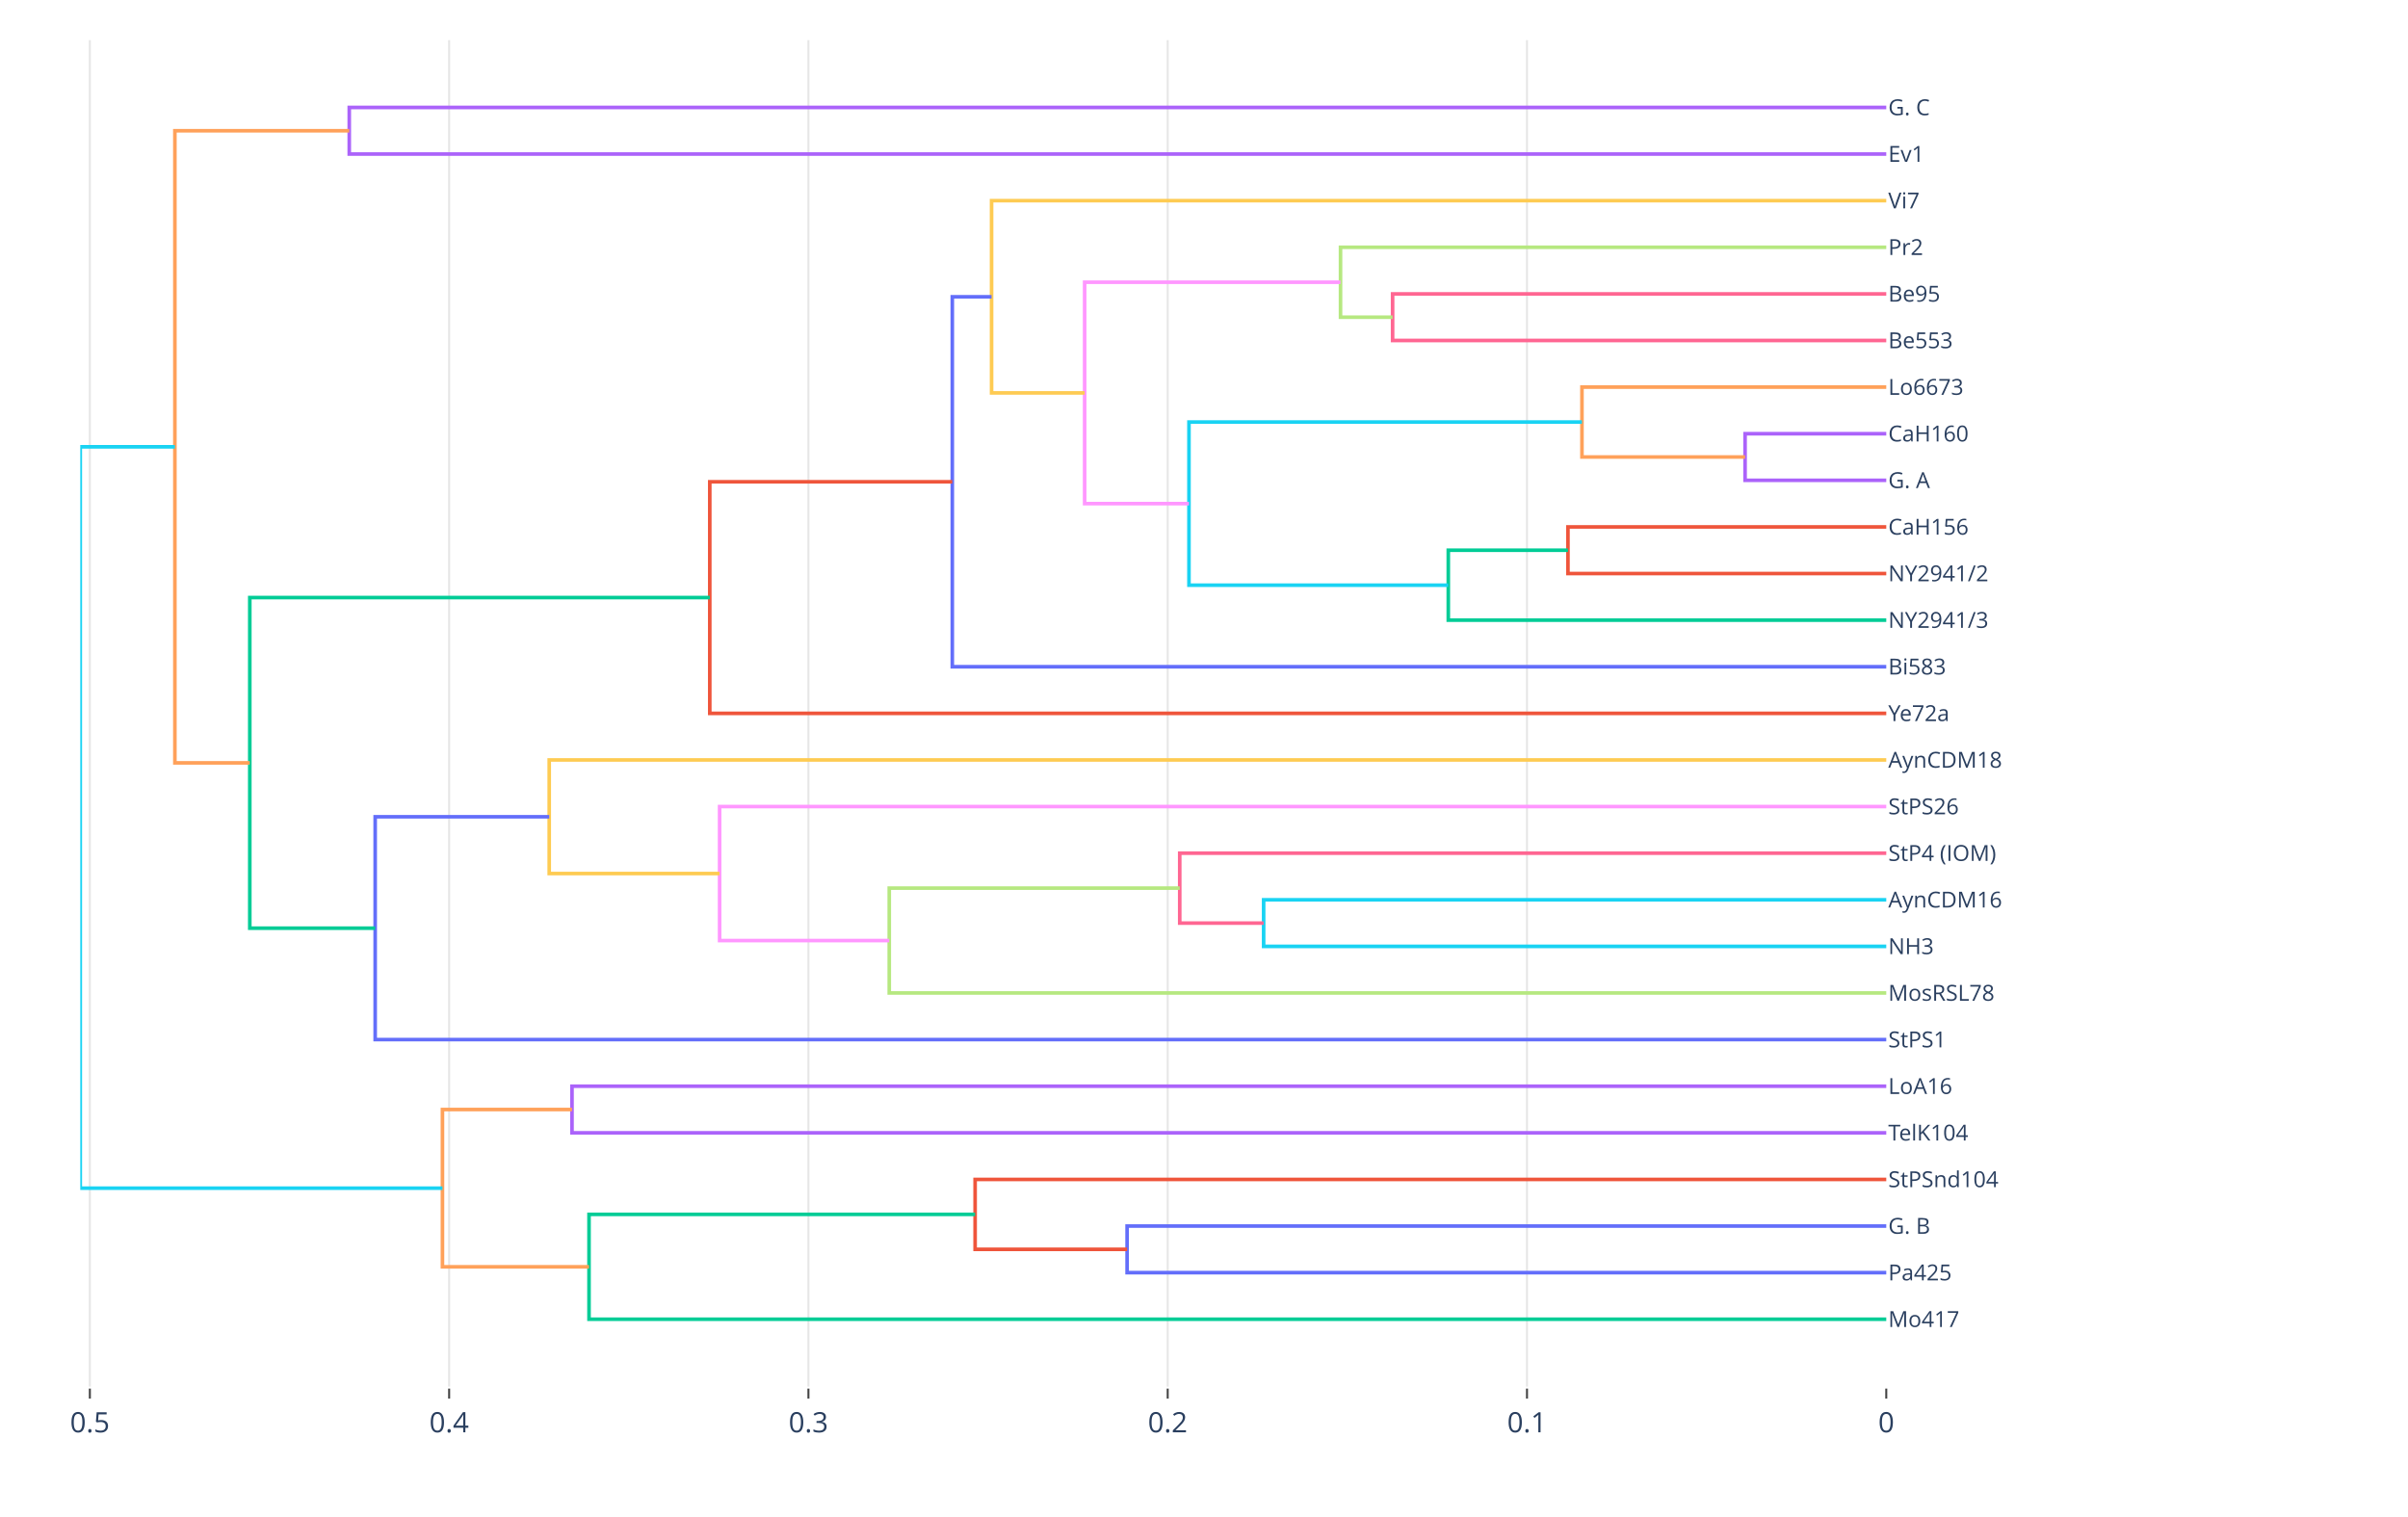
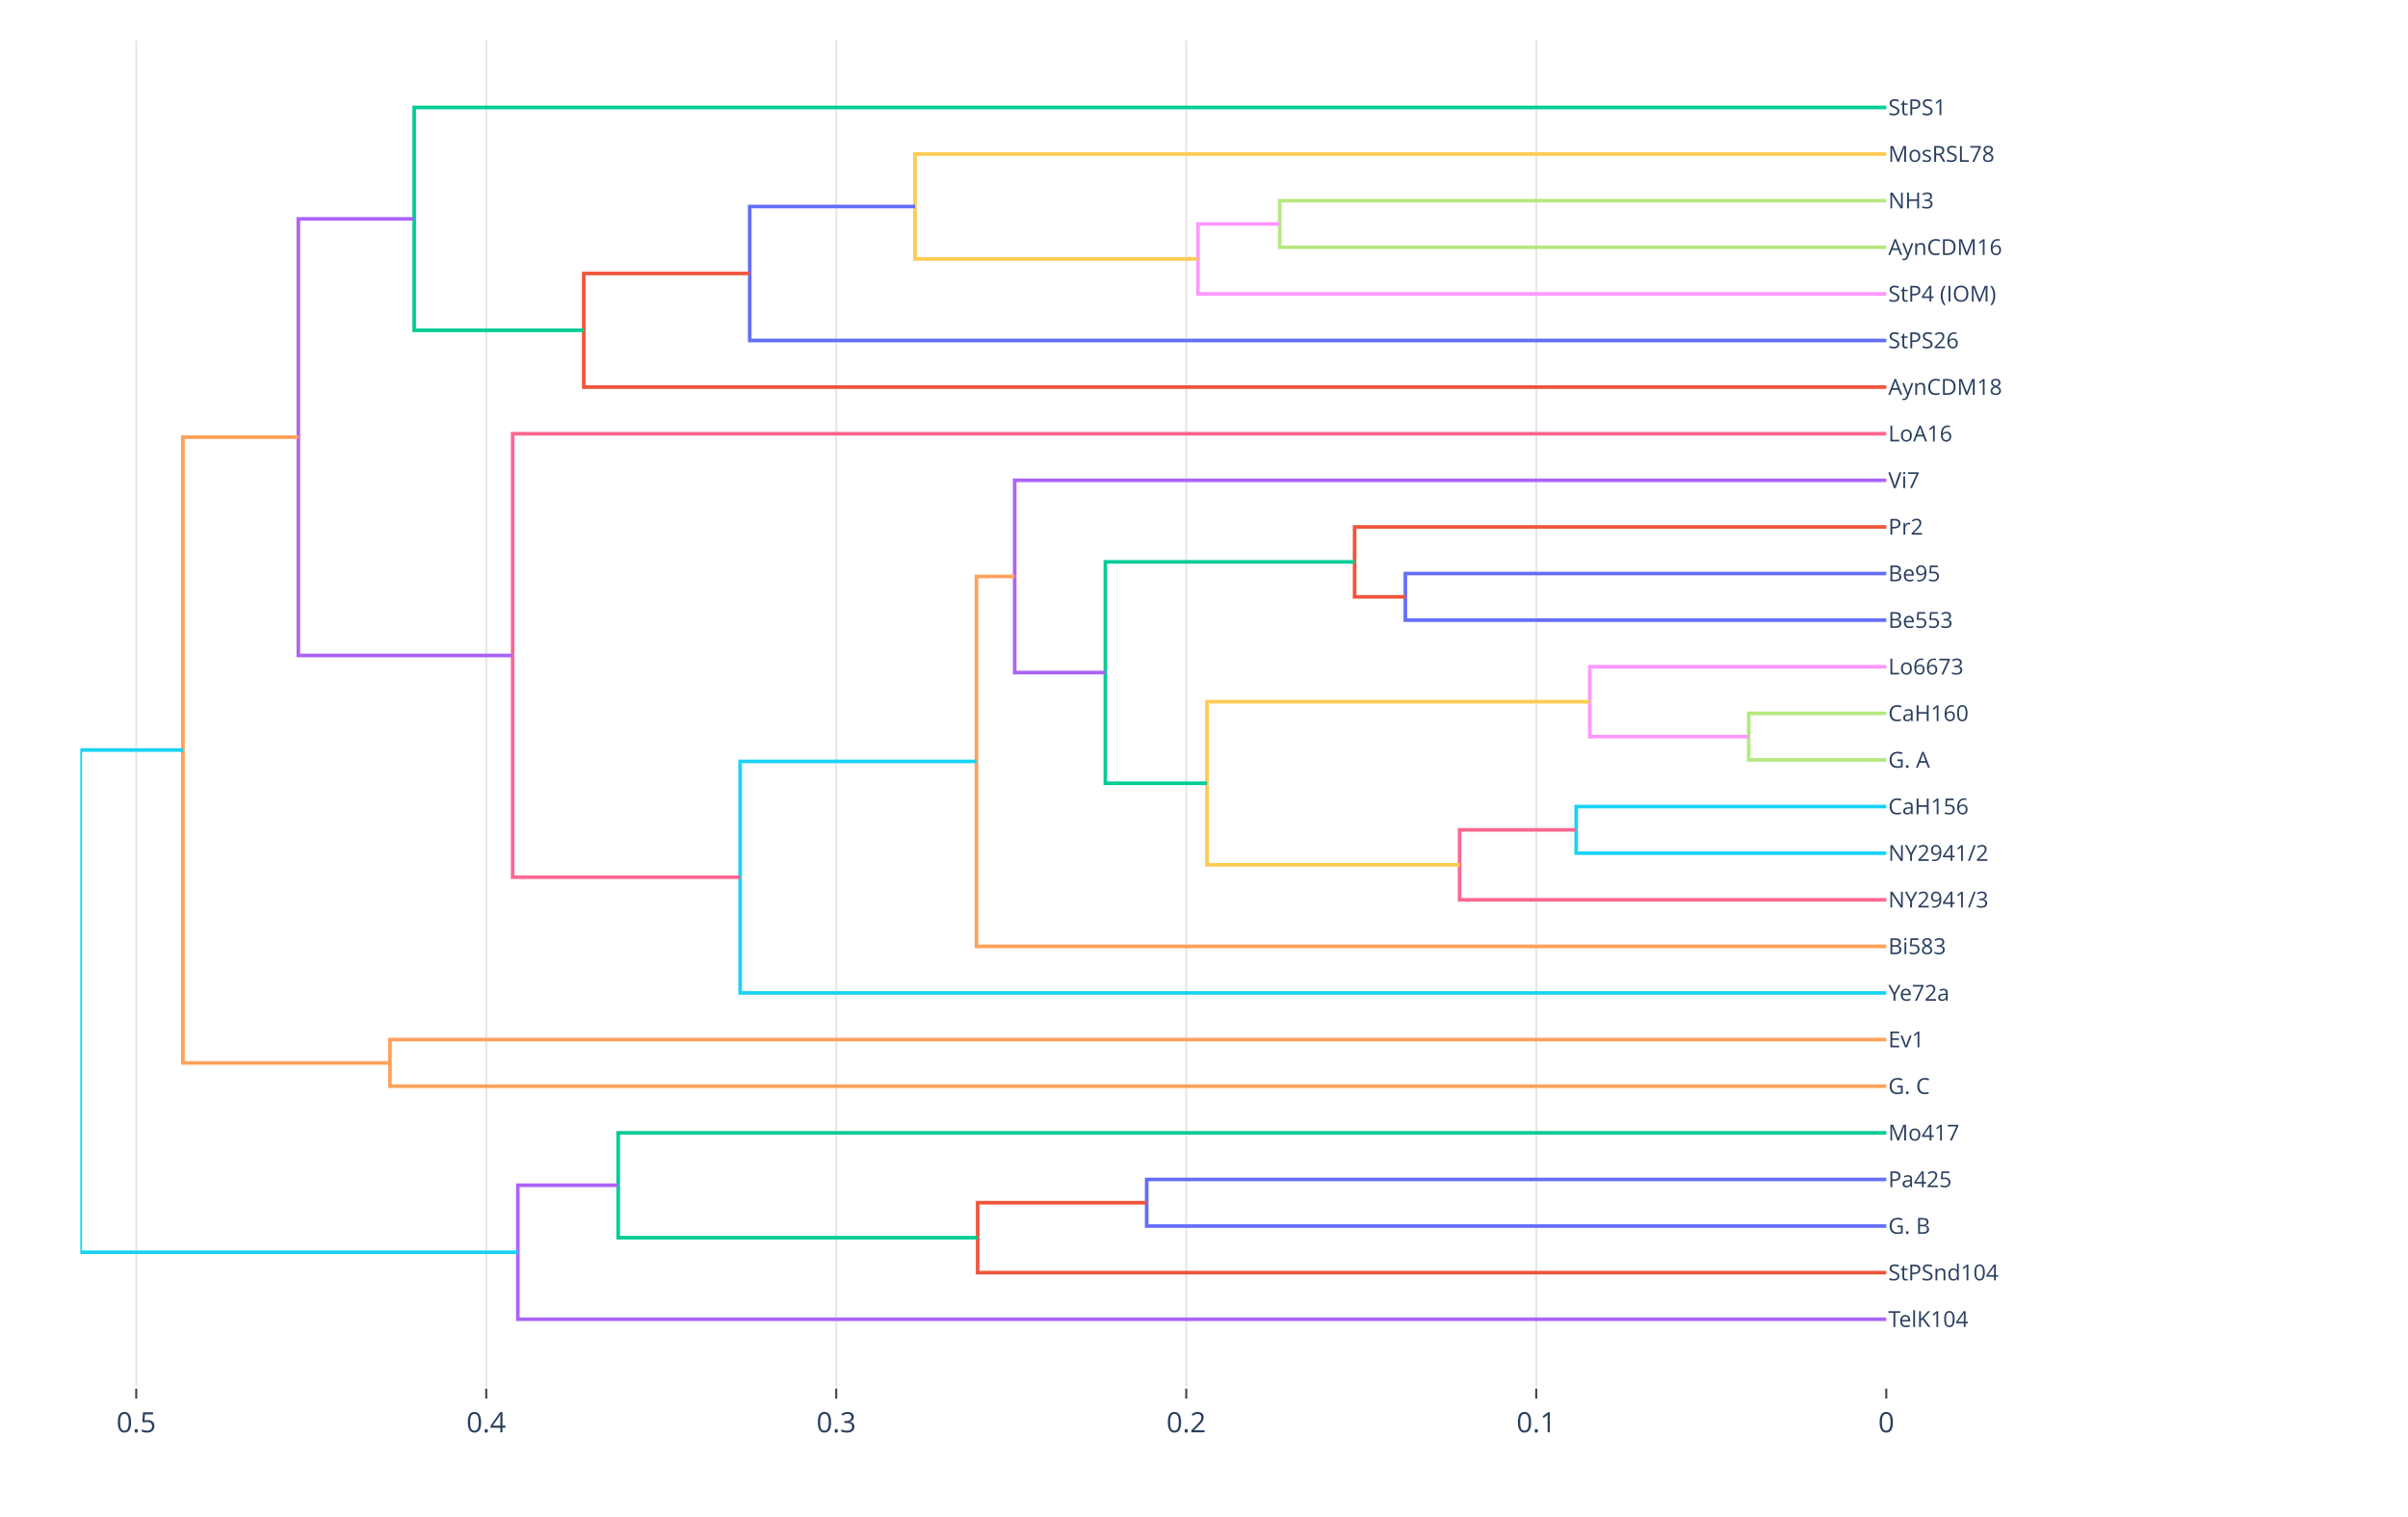
<svg xmlns="http://www.w3.org/2000/svg" class="main-svg" width="1200" height="756" style="" viewBox="0 0 1200 756">
  <rect x="0" y="0" width="1200" height="756" style="fill: rgb(255, 255, 255); fill-opacity: 1;" />
-   <defs id="defs-a1fac8">
+   <defs id="defs-e9e975">
    <g class="clips">
-       <clipPath id="clipa1fac8xyplot" class="plotclip">
+       <clipPath id="clipe9e975xyplot" class="plotclip">
        <rect width="900" height="671" />
      </clipPath>
-       <clipPath class="axesclip" id="clipa1fac8x">
+       <clipPath class="axesclip" id="clipe9e975x">
        <rect x="40" y="0" width="900" height="756" />
      </clipPath>
-       <clipPath class="axesclip" id="clipa1fac8y">
+       <clipPath class="axesclip" id="clipe9e975y">
        <rect x="0" y="20" width="1200" height="671" />
      </clipPath>
-       <clipPath class="axesclip" id="clipa1fac8xy">
+       <clipPath class="axesclip" id="clipe9e975xy">
        <rect x="40" y="20" width="900" height="671" />
      </clipPath>
    </g>
    <g class="gradients" />
    <g class="patterns" />
  </defs>
  <g class="bglayer" />
  <g class="layer-below">
    <g class="imagelayer" />
    <g class="shapelayer" />
  </g>
  <g class="cartesianlayer">
    <g class="subplot xy">
      <g class="layer-subplot">
        <g class="shapelayer" />
        <g class="imagelayer" />
      </g>
      <g class="minor-gridlayer">
        <g class="x" />
        <g class="y" />
      </g>
      <g class="gridlayer">
        <g class="x">
-           <path class="xgrid crisp" transform="translate(44.78,0)" d="M0,20v671" style="stroke: rgb(0, 0, 0); stroke-opacity: 0.1; stroke-width: 1px;" />
-           <path class="xgrid crisp" transform="translate(223.82,0)" d="M0,20v671" style="stroke: rgb(0, 0, 0); stroke-opacity: 0.1; stroke-width: 1px;" />
-           <path class="xgrid crisp" transform="translate(402.87,0)" d="M0,20v671" style="stroke: rgb(0, 0, 0); stroke-opacity: 0.1; stroke-width: 1px;" />
-           <path class="xgrid crisp" transform="translate(581.91,0)" d="M0,20v671" style="stroke: rgb(0, 0, 0); stroke-opacity: 0.1; stroke-width: 1px;" />
-           <path class="xgrid crisp" transform="translate(760.96,0)" d="M0,20v671" style="stroke: rgb(0, 0, 0); stroke-opacity: 0.1; stroke-width: 1px;" />
+           <path class="xgrid crisp" transform="translate(67.89,0)" d="M0,20v671" style="stroke: rgb(0, 0, 0); stroke-opacity: 0.1; stroke-width: 1px;" />
+           <path class="xgrid crisp" transform="translate(242.31,0)" d="M0,20v671" style="stroke: rgb(0, 0, 0); stroke-opacity: 0.1; stroke-width: 1px;" />
+           <path class="xgrid crisp" transform="translate(416.73,0)" d="M0,20v671" style="stroke: rgb(0, 0, 0); stroke-opacity: 0.1; stroke-width: 1px;" />
+           <path class="xgrid crisp" transform="translate(591.15,0)" d="M0,20v671" style="stroke: rgb(0, 0, 0); stroke-opacity: 0.1; stroke-width: 1px;" />
+           <path class="xgrid crisp" transform="translate(765.58,0)" d="M0,20v671" style="stroke: rgb(0, 0, 0); stroke-opacity: 0.1; stroke-width: 1px;" />
        </g>
        <g class="y" />
      </g>
      <g class="zerolinelayer" />
      <path class="xlines-below" />
      <path class="ylines-below" />
      <g class="overlines-below" />
      <g class="xaxislayer-below" />
      <g class="yaxislayer-below" />
      <g class="overaxes-below" />
-       <g class="plot" transform="translate(40,20)" clip-path="url(#clipa1fac8xyplot)">
+       <g class="plot" transform="translate(40,20)" clip-path="url(#clipe9e975xyplot)">
        <g class="scatterlayer mlayer">
-           <g class="trace scatter tracee94943" style="stroke-miterlimit: 2; opacity: 1;">
-             <g class="fills" />
-             <g class="errorbars" />
-             <g class="lines">
-               <path class="js-line" d="M900,614.22L521.68,614.22L521.68,591L900,591" style="vector-effect: non-scaling-stroke; fill: none; stroke: rgb(99, 110, 250); stroke-opacity: 1; stroke-width: 1.8px; opacity: 1;" />
-             </g>
-             <g class="points" />
-             <g class="text" />
-           </g>
-           <g class="trace scatter tracec33417" style="stroke-miterlimit: 2; opacity: 1;">
-             <g class="fills" />
-             <g class="errorbars" />
-             <g class="lines">
-               <path class="js-line" d="M521.68,602.61L445.94,602.61L445.94,567.77L900,567.77" style="vector-effect: non-scaling-stroke; fill: none; stroke: rgb(239, 85, 59); stroke-opacity: 1; stroke-width: 1.8px; opacity: 1;" />
-             </g>
-             <g class="points" />
-             <g class="text" />
-           </g>
-           <g class="trace scatter traced16266" style="stroke-miterlimit: 2; opacity: 1;">
-             <g class="fills" />
-             <g class="errorbars" />
-             <g class="lines">
-               <path class="js-line" d="M900,637.45L253.53,637.45L253.53,585.19L445.94,585.19" style="vector-effect: non-scaling-stroke; fill: none; stroke: rgb(0, 204, 150); stroke-opacity: 1; stroke-width: 1.8px; opacity: 1;" />
-             </g>
-             <g class="points" />
-             <g class="text" />
-           </g>
-           <g class="trace scatter trace9cf7b4" style="stroke-miterlimit: 2; opacity: 1;">
-             <g class="fills" />
-             <g class="errorbars" />
-             <g class="lines">
-               <path class="js-line" d="M900,544.54L245.05,544.54L245.05,521.32L900,521.32" style="vector-effect: non-scaling-stroke; fill: none; stroke: rgb(171, 99, 250); stroke-opacity: 1; stroke-width: 1.8px; opacity: 1;" />
-             </g>
-             <g class="points" />
-             <g class="text" />
-           </g>
-           <g class="trace scatter trace8d8a3d" style="stroke-miterlimit: 2; opacity: 1;">
-             <g class="fills" />
-             <g class="errorbars" />
-             <g class="lines">
-               <path class="js-line" d="M253.53,611.32L180.49,611.32L180.49,532.93L245.05,532.93" style="vector-effect: non-scaling-stroke; fill: none; stroke: rgb(255, 161, 90); stroke-opacity: 1; stroke-width: 1.8px; opacity: 1;" />
-             </g>
-             <g class="points" />
-             <g class="text" />
-           </g>
-           <g class="trace scatter trace1314c2" style="stroke-miterlimit: 2; opacity: 1;">
-             <g class="fills" />
-             <g class="errorbars" />
-             <g class="lines">
-               <path class="js-line" d="M900,451.63L589.72,451.63L589.72,428.41L900,428.41" style="vector-effect: non-scaling-stroke; fill: none; stroke: rgb(25, 211, 243); stroke-opacity: 1; stroke-width: 1.8px; opacity: 1;" />
-             </g>
-             <g class="points" />
-             <g class="text" />
-           </g>
-           <g class="trace scatter tracecdd305" style="stroke-miterlimit: 2; opacity: 1;">
-             <g class="fills" />
-             <g class="errorbars" />
-             <g class="lines">
-               <path class="js-line" d="M589.72,440.02L547.91,440.02L547.91,405.18L900,405.18" style="vector-effect: non-scaling-stroke; fill: none; stroke: rgb(255, 102, 146); stroke-opacity: 1; stroke-width: 1.8px; opacity: 1;" />
-             </g>
-             <g class="points" />
-             <g class="text" />
-           </g>
-           <g class="trace scatter trace97001c" style="stroke-miterlimit: 2; opacity: 1;">
-             <g class="fills" />
-             <g class="errorbars" />
-             <g class="lines">
-               <path class="js-line" d="M900,474.86L403.15,474.86L403.15,422.6L547.91,422.6" style="vector-effect: non-scaling-stroke; fill: none; stroke: rgb(182, 232, 128); stroke-opacity: 1; stroke-width: 1.8px; opacity: 1;" />
-             </g>
-             <g class="points" />
-             <g class="text" />
-           </g>
-           <g class="trace scatter trace568975" style="stroke-miterlimit: 2; opacity: 1;">
-             <g class="fills" />
-             <g class="errorbars" />
-             <g class="lines">
-               <path class="js-line" d="M403.15,448.73L318.6,448.73L318.6,381.95L900,381.95" style="vector-effect: non-scaling-stroke; fill: none; stroke: rgb(255, 151, 255); stroke-opacity: 1; stroke-width: 1.8px; opacity: 1;" />
-             </g>
-             <g class="points" />
-             <g class="text" />
-           </g>
-           <g class="trace scatter trace263823" style="stroke-miterlimit: 2; opacity: 1;">
-             <g class="fills" />
-             <g class="errorbars" />
-             <g class="lines">
-               <path class="js-line" d="M318.6,415.34L233.7,415.34L233.7,358.73L900,358.73" style="vector-effect: non-scaling-stroke; fill: none; stroke: rgb(254, 203, 82); stroke-opacity: 1; stroke-width: 1.8px; opacity: 1;" />
-             </g>
-             <g class="points" />
-             <g class="text" />
-           </g>
-           <g class="trace scatter trace28d3b5" style="stroke-miterlimit: 2; opacity: 1;">
-             <g class="fills" />
-             <g class="errorbars" />
-             <g class="lines">
-               <path class="js-line" d="M900,498.09L146.97,498.09L146.97,387.03L233.7,387.03" style="vector-effect: non-scaling-stroke; fill: none; stroke: rgb(99, 110, 250); stroke-opacity: 1; stroke-width: 1.8px; opacity: 1;" />
-             </g>
-             <g class="points" />
-             <g class="text" />
-           </g>
-           <g class="trace scatter tracec0fc3b" style="stroke-miterlimit: 2; opacity: 1;">
-             <g class="fills" />
-             <g class="errorbars" />
-             <g class="lines">
-               <path class="js-line" d="M900,265.82L741.37,265.82L741.37,242.59L900,242.59" style="vector-effect: non-scaling-stroke; fill: none; stroke: rgb(239, 85, 59); stroke-opacity: 1; stroke-width: 1.8px; opacity: 1;" />
-             </g>
-             <g class="points" />
-             <g class="text" />
-           </g>
-           <g class="trace scatter trace29db63" style="stroke-miterlimit: 2; opacity: 1;">
-             <g class="fills" />
-             <g class="errorbars" />
-             <g class="lines">
-               <path class="js-line" d="M900,289.05L681.74,289.05L681.74,254.21L741.37,254.21" style="vector-effect: non-scaling-stroke; fill: none; stroke: rgb(0, 204, 150); stroke-opacity: 1; stroke-width: 1.8px; opacity: 1;" />
-             </g>
-             <g class="points" />
-             <g class="text" />
-           </g>
-           <g class="trace scatter trace69e2e6" style="stroke-miterlimit: 2; opacity: 1;">
-             <g class="fills" />
-             <g class="errorbars" />
-             <g class="lines">
-               <path class="js-line" d="M900,219.37L829.64,219.37L829.64,196.14L900,196.14" style="vector-effect: non-scaling-stroke; fill: none; stroke: rgb(171, 99, 250); stroke-opacity: 1; stroke-width: 1.8px; opacity: 1;" />
-             </g>
-             <g class="points" />
-             <g class="text" />
-           </g>
-           <g class="trace scatter traceaf145e" style="stroke-miterlimit: 2; opacity: 1;">
-             <g class="fills" />
-             <g class="errorbars" />
-             <g class="lines">
-               <path class="js-line" d="M829.64,207.75L748.35,207.75L748.35,172.91L900,172.91" style="vector-effect: non-scaling-stroke; fill: none; stroke: rgb(255, 161, 90); stroke-opacity: 1; stroke-width: 1.8px; opacity: 1;" />
-             </g>
-             <g class="points" />
-             <g class="text" />
-           </g>
-           <g class="trace scatter trace8b585a" style="stroke-miterlimit: 2; opacity: 1;">
-             <g class="fills" />
-             <g class="errorbars" />
-             <g class="lines">
-               <path class="js-line" d="M681.74,271.63L552.51,271.63L552.51,190.33L748.35,190.33" style="vector-effect: non-scaling-stroke; fill: none; stroke: rgb(25, 211, 243); stroke-opacity: 1; stroke-width: 1.8px; opacity: 1;" />
-             </g>
-             <g class="points" />
-             <g class="text" />
-           </g>
-           <g class="trace scatter tracecc7334" style="stroke-miterlimit: 2; opacity: 1;">
-             <g class="fills" />
-             <g class="errorbars" />
-             <g class="lines">
-               <path class="js-line" d="M900,149.68L653.99,149.68L653.99,126.46L900,126.46" style="vector-effect: non-scaling-stroke; fill: none; stroke: rgb(255, 102, 146); stroke-opacity: 1; stroke-width: 1.8px; opacity: 1;" />
-             </g>
-             <g class="points" />
-             <g class="text" />
-           </g>
-           <g class="trace scatter trace82f3f4" style="stroke-miterlimit: 2; opacity: 1;">
-             <g class="fills" />
-             <g class="errorbars" />
-             <g class="lines">
-               <path class="js-line" d="M653.99,138.07L628.03,138.07L628.03,103.23L900,103.23" style="vector-effect: non-scaling-stroke; fill: none; stroke: rgb(182, 232, 128); stroke-opacity: 1; stroke-width: 1.8px; opacity: 1;" />
-             </g>
-             <g class="points" />
-             <g class="text" />
-           </g>
-           <g class="trace scatter trace3307d5" style="stroke-miterlimit: 2; opacity: 1;">
-             <g class="fills" />
-             <g class="errorbars" />
-             <g class="lines">
-               <path class="js-line" d="M552.51,230.98L500.52,230.98L500.52,120.65L628.03,120.65" style="vector-effect: non-scaling-stroke; fill: none; stroke: rgb(255, 151, 255); stroke-opacity: 1; stroke-width: 1.8px; opacity: 1;" />
-             </g>
-             <g class="points" />
-             <g class="text" />
-           </g>
-           <g class="trace scatter traceedc09d" style="stroke-miterlimit: 2; opacity: 1;">
-             <g class="fills" />
-             <g class="errorbars" />
-             <g class="lines">
-               <path class="js-line" d="M500.52,175.81L454.14,175.81L454.14,80L900,80" style="vector-effect: non-scaling-stroke; fill: none; stroke: rgb(254, 203, 82); stroke-opacity: 1; stroke-width: 1.8px; opacity: 1;" />
-             </g>
-             <g class="points" />
-             <g class="text" />
-           </g>
-           <g class="trace scatter trace9fbd6b" style="stroke-miterlimit: 2; opacity: 1;">
-             <g class="fills" />
-             <g class="errorbars" />
-             <g class="lines">
-               <path class="js-line" d="M900,312.27L434.57,312.27L434.57,127.91L454.14,127.91" style="vector-effect: non-scaling-stroke; fill: none; stroke: rgb(99, 110, 250); stroke-opacity: 1; stroke-width: 1.8px; opacity: 1;" />
-             </g>
-             <g class="points" />
-             <g class="text" />
-           </g>
-           <g class="trace scatter trace6af59f" style="stroke-miterlimit: 2; opacity: 1;">
-             <g class="fills" />
-             <g class="errorbars" />
-             <g class="lines">
-               <path class="js-line" d="M900,335.5L313.71,335.5L313.71,220.09L434.57,220.09" style="vector-effect: non-scaling-stroke; fill: none; stroke: rgb(239, 85, 59); stroke-opacity: 1; stroke-width: 1.8px; opacity: 1;" />
-             </g>
-             <g class="points" />
-             <g class="text" />
-           </g>
-           <g class="trace scatter trace98d0f3" style="stroke-miterlimit: 2; opacity: 1;">
-             <g class="fills" />
-             <g class="errorbars" />
-             <g class="lines">
-               <path class="js-line" d="M146.97,442.56L84.48,442.56L84.48,277.8L313.71,277.8" style="vector-effect: non-scaling-stroke; fill: none; stroke: rgb(0, 204, 150); stroke-opacity: 1; stroke-width: 1.8px; opacity: 1;" />
-             </g>
-             <g class="points" />
-             <g class="text" />
-           </g>
-           <g class="trace scatter trace165b35" style="stroke-miterlimit: 2; opacity: 1;">
-             <g class="fills" />
-             <g class="errorbars" />
-             <g class="lines">
-               <path class="js-line" d="M900,56.78L134.05,56.78L134.05,33.55L900,33.55" style="vector-effect: non-scaling-stroke; fill: none; stroke: rgb(171, 99, 250); stroke-opacity: 1; stroke-width: 1.8px; opacity: 1;" />
-             </g>
-             <g class="points" />
-             <g class="text" />
-           </g>
-           <g class="trace scatter tracef47d4c" style="stroke-miterlimit: 2; opacity: 1;">
-             <g class="fills" />
-             <g class="errorbars" />
-             <g class="lines">
-               <path class="js-line" d="M84.48,360.18L47.15,360.18L47.15,45.16L134.05,45.16" style="vector-effect: non-scaling-stroke; fill: none; stroke: rgb(255, 161, 90); stroke-opacity: 1; stroke-width: 1.8px; opacity: 1;" />
-             </g>
-             <g class="points" />
-             <g class="text" />
-           </g>
-           <g class="trace scatter tracee62768" style="stroke-miterlimit: 2; opacity: 1;">
-             <g class="fills" />
-             <g class="errorbars" />
-             <g class="lines">
-               <path class="js-line" d="M180.49,572.12L0,572.12L0,202.67L47.15,202.67" style="vector-effect: non-scaling-stroke; fill: none; stroke: rgb(25, 211, 243); stroke-opacity: 1; stroke-width: 1.8px; opacity: 1;" />
+           <g class="trace scatter trace7e4a22" style="stroke-miterlimit: 2; opacity: 1;">
+             <g class="fills" />
+             <g class="errorbars" />
+             <g class="lines">
+               <path class="js-line" d="M900,591L531.44,591L531.44,567.77L900,567.77" style="vector-effect: non-scaling-stroke; fill: none; stroke: rgb(99, 110, 250); stroke-opacity: 1; stroke-width: 1.8px; opacity: 1;" />
+             </g>
+             <g class="points" />
+             <g class="text" />
+           </g>
+           <g class="trace scatter trace9d85b8" style="stroke-miterlimit: 2; opacity: 1;">
+             <g class="fills" />
+             <g class="errorbars" />
+             <g class="lines">
+               <path class="js-line" d="M900,614.22L447.2,614.22L447.2,579.38L531.44,579.38" style="vector-effect: non-scaling-stroke; fill: none; stroke: rgb(239, 85, 59); stroke-opacity: 1; stroke-width: 1.8px; opacity: 1;" />
+             </g>
+             <g class="points" />
+             <g class="text" />
+           </g>
+           <g class="trace scatter tracee3b5ed" style="stroke-miterlimit: 2; opacity: 1;">
+             <g class="fills" />
+             <g class="errorbars" />
+             <g class="lines">
+               <path class="js-line" d="M447.2,596.8L268.07,596.8L268.07,544.54L900,544.54" style="vector-effect: non-scaling-stroke; fill: none; stroke: rgb(0, 204, 150); stroke-opacity: 1; stroke-width: 1.8px; opacity: 1;" />
+             </g>
+             <g class="points" />
+             <g class="text" />
+           </g>
+           <g class="trace scatter trace4131b0" style="stroke-miterlimit: 2; opacity: 1;">
+             <g class="fills" />
+             <g class="errorbars" />
+             <g class="lines">
+               <path class="js-line" d="M900,637.45L218.05,637.45L218.05,570.67L268.07,570.67" style="vector-effect: non-scaling-stroke; fill: none; stroke: rgb(171, 99, 250); stroke-opacity: 1; stroke-width: 1.8px; opacity: 1;" />
+             </g>
+             <g class="points" />
+             <g class="text" />
+           </g>
+           <g class="trace scatter trace556872" style="stroke-miterlimit: 2; opacity: 1;">
+             <g class="fills" />
+             <g class="errorbars" />
+             <g class="lines">
+               <path class="js-line" d="M900,521.32L154.34,521.32L154.34,498.09L900,498.09" style="vector-effect: non-scaling-stroke; fill: none; stroke: rgb(255, 161, 90); stroke-opacity: 1; stroke-width: 1.8px; opacity: 1;" />
+             </g>
+             <g class="points" />
+             <g class="text" />
+           </g>
+           <g class="trace scatter trace50f859" style="stroke-miterlimit: 2; opacity: 1;">
+             <g class="fills" />
+             <g class="errorbars" />
+             <g class="lines">
+               <path class="js-line" d="M900,405.18L745.46,405.18L745.46,381.95L900,381.95" style="vector-effect: non-scaling-stroke; fill: none; stroke: rgb(25, 211, 243); stroke-opacity: 1; stroke-width: 1.8px; opacity: 1;" />
+             </g>
+             <g class="points" />
+             <g class="text" />
+           </g>
+           <g class="trace scatter tracedf7e2c" style="stroke-miterlimit: 2; opacity: 1;">
+             <g class="fills" />
+             <g class="errorbars" />
+             <g class="lines">
+               <path class="js-line" d="M900,428.41L687.38,428.41L687.38,393.57L745.46,393.57" style="vector-effect: non-scaling-stroke; fill: none; stroke: rgb(255, 102, 146); stroke-opacity: 1; stroke-width: 1.8px; opacity: 1;" />
+             </g>
+             <g class="points" />
+             <g class="text" />
+           </g>
+           <g class="trace scatter trace865d16" style="stroke-miterlimit: 2; opacity: 1;">
+             <g class="fills" />
+             <g class="errorbars" />
+             <g class="lines">
+               <path class="js-line" d="M900,358.73L831.45,358.73L831.45,335.5L900,335.5" style="vector-effect: non-scaling-stroke; fill: none; stroke: rgb(182, 232, 128); stroke-opacity: 1; stroke-width: 1.8px; opacity: 1;" />
+             </g>
+             <g class="points" />
+             <g class="text" />
+           </g>
+           <g class="trace scatter trace9d8e83" style="stroke-miterlimit: 2; opacity: 1;">
+             <g class="fills" />
+             <g class="errorbars" />
+             <g class="lines">
+               <path class="js-line" d="M831.45,347.11L752.26,347.11L752.26,312.27L900,312.27" style="vector-effect: non-scaling-stroke; fill: none; stroke: rgb(255, 151, 255); stroke-opacity: 1; stroke-width: 1.8px; opacity: 1;" />
+             </g>
+             <g class="points" />
+             <g class="text" />
+           </g>
+           <g class="trace scatter traced11cbe" style="stroke-miterlimit: 2; opacity: 1;">
+             <g class="fills" />
+             <g class="errorbars" />
+             <g class="lines">
+               <path class="js-line" d="M687.38,410.99L561.48,410.99L561.48,329.69L752.26,329.69" style="vector-effect: non-scaling-stroke; fill: none; stroke: rgb(254, 203, 82); stroke-opacity: 1; stroke-width: 1.8px; opacity: 1;" />
+             </g>
+             <g class="points" />
+             <g class="text" />
+           </g>
+           <g class="trace scatter tracea16b6d" style="stroke-miterlimit: 2; opacity: 1;">
+             <g class="fills" />
+             <g class="errorbars" />
+             <g class="lines">
+               <path class="js-line" d="M900,289.05L660.34,289.05L660.34,265.82L900,265.82" style="vector-effect: non-scaling-stroke; fill: none; stroke: rgb(99, 110, 250); stroke-opacity: 1; stroke-width: 1.8px; opacity: 1;" />
+             </g>
+             <g class="points" />
+             <g class="text" />
+           </g>
+           <g class="trace scatter traceaba415" style="stroke-miterlimit: 2; opacity: 1;">
+             <g class="fills" />
+             <g class="errorbars" />
+             <g class="lines">
+               <path class="js-line" d="M660.34,277.43L635.05,277.43L635.05,242.59L900,242.59" style="vector-effect: non-scaling-stroke; fill: none; stroke: rgb(239, 85, 59); stroke-opacity: 1; stroke-width: 1.8px; opacity: 1;" />
+             </g>
+             <g class="points" />
+             <g class="text" />
+           </g>
+           <g class="trace scatter trace238a7d" style="stroke-miterlimit: 2; opacity: 1;">
+             <g class="fills" />
+             <g class="errorbars" />
+             <g class="lines">
+               <path class="js-line" d="M561.48,370.34L510.83,370.34L510.83,260.01L635.05,260.01" style="vector-effect: non-scaling-stroke; fill: none; stroke: rgb(0, 204, 150); stroke-opacity: 1; stroke-width: 1.8px; opacity: 1;" />
+             </g>
+             <g class="points" />
+             <g class="text" />
+           </g>
+           <g class="trace scatter trace3e14fd" style="stroke-miterlimit: 2; opacity: 1;">
+             <g class="fills" />
+             <g class="errorbars" />
+             <g class="lines">
+               <path class="js-line" d="M510.83,315.18L465.65,315.18L465.65,219.37L900,219.37" style="vector-effect: non-scaling-stroke; fill: none; stroke: rgb(171, 99, 250); stroke-opacity: 1; stroke-width: 1.8px; opacity: 1;" />
+             </g>
+             <g class="points" />
+             <g class="text" />
+           </g>
+           <g class="trace scatter trace02b73e" style="stroke-miterlimit: 2; opacity: 1;">
+             <g class="fills" />
+             <g class="errorbars" />
+             <g class="lines">
+               <path class="js-line" d="M900,451.63L446.59,451.63L446.59,267.27L465.65,267.27" style="vector-effect: non-scaling-stroke; fill: none; stroke: rgb(255, 161, 90); stroke-opacity: 1; stroke-width: 1.8px; opacity: 1;" />
+             </g>
+             <g class="points" />
+             <g class="text" />
+           </g>
+           <g class="trace scatter trace3cb078" style="stroke-miterlimit: 2; opacity: 1;">
+             <g class="fills" />
+             <g class="errorbars" />
+             <g class="lines">
+               <path class="js-line" d="M900,474.86L328.84,474.86L328.84,359.45L446.59,359.45" style="vector-effect: non-scaling-stroke; fill: none; stroke: rgb(25, 211, 243); stroke-opacity: 1; stroke-width: 1.8px; opacity: 1;" />
+             </g>
+             <g class="points" />
+             <g class="text" />
+           </g>
+           <g class="trace scatter trace8fd10f" style="stroke-miterlimit: 2; opacity: 1;">
+             <g class="fills" />
+             <g class="errorbars" />
+             <g class="lines">
+               <path class="js-line" d="M328.84,417.16L215.48,417.16L215.48,196.14L900,196.14" style="vector-effect: non-scaling-stroke; fill: none; stroke: rgb(255, 102, 146); stroke-opacity: 1; stroke-width: 1.8px; opacity: 1;" />
+             </g>
+             <g class="points" />
+             <g class="text" />
+           </g>
+           <g class="trace scatter tracecc4722" style="stroke-miterlimit: 2; opacity: 1;">
+             <g class="fills" />
+             <g class="errorbars" />
+             <g class="lines">
+               <path class="js-line" d="M900,103.23L597.73,103.23L597.73,80L900,80" style="vector-effect: non-scaling-stroke; fill: none; stroke: rgb(182, 232, 128); stroke-opacity: 1; stroke-width: 1.8px; opacity: 1;" />
+             </g>
+             <g class="points" />
+             <g class="text" />
+           </g>
+           <g class="trace scatter trace12475f" style="stroke-miterlimit: 2; opacity: 1;">
+             <g class="fills" />
+             <g class="errorbars" />
+             <g class="lines">
+               <path class="js-line" d="M900,126.46L557,126.46L557,91.62L597.73,91.62" style="vector-effect: non-scaling-stroke; fill: none; stroke: rgb(255, 151, 255); stroke-opacity: 1; stroke-width: 1.8px; opacity: 1;" />
+             </g>
+             <g class="points" />
+             <g class="text" />
+           </g>
+           <g class="trace scatter trace939e0d" style="stroke-miterlimit: 2; opacity: 1;">
+             <g class="fills" />
+             <g class="errorbars" />
+             <g class="lines">
+               <path class="js-line" d="M557,109.04L415.98,109.04L415.98,56.78L900,56.78" style="vector-effect: non-scaling-stroke; fill: none; stroke: rgb(254, 203, 82); stroke-opacity: 1; stroke-width: 1.8px; opacity: 1;" />
+             </g>
+             <g class="points" />
+             <g class="text" />
+           </g>
+           <g class="trace scatter trace4a726f" style="stroke-miterlimit: 2; opacity: 1;">
+             <g class="fills" />
+             <g class="errorbars" />
+             <g class="lines">
+               <path class="js-line" d="M900,149.68L333.61,149.68L333.61,82.91L415.98,82.91" style="vector-effect: non-scaling-stroke; fill: none; stroke: rgb(99, 110, 250); stroke-opacity: 1; stroke-width: 1.8px; opacity: 1;" />
+             </g>
+             <g class="points" />
+             <g class="text" />
+           </g>
+           <g class="trace scatter tracef26a3a" style="stroke-miterlimit: 2; opacity: 1;">
+             <g class="fills" />
+             <g class="errorbars" />
+             <g class="lines">
+               <path class="js-line" d="M900,172.91L250.9,172.91L250.9,116.3L333.61,116.3" style="vector-effect: non-scaling-stroke; fill: none; stroke: rgb(239, 85, 59); stroke-opacity: 1; stroke-width: 1.8px; opacity: 1;" />
+             </g>
+             <g class="points" />
+             <g class="text" />
+           </g>
+           <g class="trace scatter traceaeb879" style="stroke-miterlimit: 2; opacity: 1;">
+             <g class="fills" />
+             <g class="errorbars" />
+             <g class="lines">
+               <path class="js-line" d="M250.9,144.6L166.41,144.6L166.41,33.55L900,33.55" style="vector-effect: non-scaling-stroke; fill: none; stroke: rgb(0, 204, 150); stroke-opacity: 1; stroke-width: 1.8px; opacity: 1;" />
+             </g>
+             <g class="points" />
+             <g class="text" />
+           </g>
+           <g class="trace scatter traced7b178" style="stroke-miterlimit: 2; opacity: 1;">
+             <g class="fills" />
+             <g class="errorbars" />
+             <g class="lines">
+               <path class="js-line" d="M215.48,306.65L108.67,306.65L108.67,89.08L166.41,89.08" style="vector-effect: non-scaling-stroke; fill: none; stroke: rgb(171, 99, 250); stroke-opacity: 1; stroke-width: 1.8px; opacity: 1;" />
+             </g>
+             <g class="points" />
+             <g class="text" />
+           </g>
+           <g class="trace scatter trace10c1ee" style="stroke-miterlimit: 2; opacity: 1;">
+             <g class="fills" />
+             <g class="errorbars" />
+             <g class="lines">
+               <path class="js-line" d="M154.34,509.7L51.16,509.7L51.16,197.86L108.67,197.86" style="vector-effect: non-scaling-stroke; fill: none; stroke: rgb(255, 161, 90); stroke-opacity: 1; stroke-width: 1.8px; opacity: 1;" />
+             </g>
+             <g class="points" />
+             <g class="text" />
+           </g>
+           <g class="trace scatter trace532d85" style="stroke-miterlimit: 2; opacity: 1;">
+             <g class="fills" />
+             <g class="errorbars" />
+             <g class="lines">
+               <path class="js-line" d="M218.05,604.06L0,604.06L0,353.78L51.16,353.78" style="vector-effect: non-scaling-stroke; fill: none; stroke: rgb(25, 211, 243); stroke-opacity: 1; stroke-width: 1.8px; opacity: 1;" />
            </g>
            <g class="points" />
            <g class="text" />
          </g>
        </g>
      </g>
      <g class="overplot" />
      <path class="xlines-above crisp" d="" style="fill: none; stroke-width: 1px; stroke: rgb(0, 0, 0); stroke-opacity: 0;" />
      <path class="ylines-above crisp" d="M0,0" style="fill: none;" />
      <g class="overlines-above" />
      <g class="xaxislayer-above">
-         <path class="xtick ticks crisp" d="M0,692v5" transform="translate(44.78,0)" style="stroke: rgb(68, 68, 68); stroke-opacity: 1; stroke-width: 1px;" />
-         <path class="xtick ticks crisp" d="M0,692v5" transform="translate(223.82,0)" style="stroke: rgb(68, 68, 68); stroke-opacity: 1; stroke-width: 1px;" />
-         <path class="xtick ticks crisp" d="M0,692v5" transform="translate(402.87,0)" style="stroke: rgb(68, 68, 68); stroke-opacity: 1; stroke-width: 1px;" />
-         <path class="xtick ticks crisp" d="M0,692v5" transform="translate(581.91,0)" style="stroke: rgb(68, 68, 68); stroke-opacity: 1; stroke-width: 1px;" />
-         <path class="xtick ticks crisp" d="M0,692v5" transform="translate(760.96,0)" style="stroke: rgb(68, 68, 68); stroke-opacity: 1; stroke-width: 1px;" />
+         <path class="xtick ticks crisp" d="M0,692v5" transform="translate(67.89,0)" style="stroke: rgb(68, 68, 68); stroke-opacity: 1; stroke-width: 1px;" />
+         <path class="xtick ticks crisp" d="M0,692v5" transform="translate(242.31,0)" style="stroke: rgb(68, 68, 68); stroke-opacity: 1; stroke-width: 1px;" />
+         <path class="xtick ticks crisp" d="M0,692v5" transform="translate(416.73,0)" style="stroke: rgb(68, 68, 68); stroke-opacity: 1; stroke-width: 1px;" />
+         <path class="xtick ticks crisp" d="M0,692v5" transform="translate(591.15,0)" style="stroke: rgb(68, 68, 68); stroke-opacity: 1; stroke-width: 1px;" />
+         <path class="xtick ticks crisp" d="M0,692v5" transform="translate(765.58,0)" style="stroke: rgb(68, 68, 68); stroke-opacity: 1; stroke-width: 1px;" />
        <path class="xtick ticks crisp" d="M0,692v5" transform="translate(940,0)" style="stroke: rgb(68, 68, 68); stroke-opacity: 1; stroke-width: 1px;" />
        <g class="xtick">
-           <text text-anchor="middle" x="0" y="713.8" transform="translate(44.78,0)" style="font-family: 'Open Sans', verdana, arial, sans-serif; font-size: 14px; fill: rgb(42, 63, 95); fill-opacity: 1; white-space: pre; opacity: 1;">0.5</text>
-         </g>
-         <g class="xtick">
-           <text text-anchor="middle" x="0" y="713.8" style="font-family: 'Open Sans', verdana, arial, sans-serif; font-size: 14px; fill: rgb(42, 63, 95); fill-opacity: 1; white-space: pre; opacity: 1;" transform="translate(223.82,0)">0.4</text>
-         </g>
-         <g class="xtick">
-           <text text-anchor="middle" x="0" y="713.8" style="font-family: 'Open Sans', verdana, arial, sans-serif; font-size: 14px; fill: rgb(42, 63, 95); fill-opacity: 1; white-space: pre; opacity: 1;" transform="translate(402.87,0)">0.3</text>
-         </g>
-         <g class="xtick">
-           <text text-anchor="middle" x="0" y="713.8" style="font-family: 'Open Sans', verdana, arial, sans-serif; font-size: 14px; fill: rgb(42, 63, 95); fill-opacity: 1; white-space: pre; opacity: 1;" transform="translate(581.91,0)">0.2</text>
-         </g>
-         <g class="xtick">
-           <text text-anchor="middle" x="0" y="713.8" style="font-family: 'Open Sans', verdana, arial, sans-serif; font-size: 14px; fill: rgb(42, 63, 95); fill-opacity: 1; white-space: pre; opacity: 1;" transform="translate(760.96,0)">0.1</text>
+           <text text-anchor="middle" x="0" y="713.8" transform="translate(67.89,0)" style="font-family: 'Open Sans', verdana, arial, sans-serif; font-size: 14px; fill: rgb(42, 63, 95); fill-opacity: 1; white-space: pre; opacity: 1;">0.5</text>
+         </g>
+         <g class="xtick">
+           <text text-anchor="middle" x="0" y="713.8" style="font-family: 'Open Sans', verdana, arial, sans-serif; font-size: 14px; fill: rgb(42, 63, 95); fill-opacity: 1; white-space: pre; opacity: 1;" transform="translate(242.31,0)">0.4</text>
+         </g>
+         <g class="xtick">
+           <text text-anchor="middle" x="0" y="713.8" style="font-family: 'Open Sans', verdana, arial, sans-serif; font-size: 14px; fill: rgb(42, 63, 95); fill-opacity: 1; white-space: pre; opacity: 1;" transform="translate(416.73,0)">0.3</text>
+         </g>
+         <g class="xtick">
+           <text text-anchor="middle" x="0" y="713.8" style="font-family: 'Open Sans', verdana, arial, sans-serif; font-size: 14px; fill: rgb(42, 63, 95); fill-opacity: 1; white-space: pre; opacity: 1;" transform="translate(591.15,0)">0.2</text>
+         </g>
+         <g class="xtick">
+           <text text-anchor="middle" x="0" y="713.8" style="font-family: 'Open Sans', verdana, arial, sans-serif; font-size: 14px; fill: rgb(42, 63, 95); fill-opacity: 1; white-space: pre; opacity: 1;" transform="translate(765.58,0)">0.1</text>
        </g>
        <g class="xtick">
          <text text-anchor="middle" x="0" y="713.8" style="font-family: 'Open Sans', verdana, arial, sans-serif; font-size: 14px; fill: rgb(42, 63, 95); fill-opacity: 1; white-space: pre; opacity: 1;" transform="translate(940,0)">0</text>
        </g>
      </g>
      <g class="yaxislayer-above">
        <g class="ytick">
-           <text text-anchor="start" x="941" y="3.85" transform="translate(0,657.45)" style="font-family: 'Open Sans', verdana, arial, sans-serif; font-size: 11px; fill: rgb(42, 63, 95); fill-opacity: 1; white-space: pre; opacity: 1;">Mo417</text>
-         </g>
-         <g class="ytick">
-           <text text-anchor="start" x="941" y="3.85" style="font-family: 'Open Sans', verdana, arial, sans-serif; font-size: 11px; fill: rgb(42, 63, 95); fill-opacity: 1; white-space: pre; opacity: 1;" transform="translate(0,634.22)">Pa425</text>
+           <text text-anchor="start" x="941" y="3.85" transform="translate(0,657.45)" style="font-family: 'Open Sans', verdana, arial, sans-serif; font-size: 11px; fill: rgb(42, 63, 95); fill-opacity: 1; white-space: pre; opacity: 1;">TelK104</text>
+         </g>
+         <g class="ytick">
+           <text text-anchor="start" x="941" y="3.85" style="font-family: 'Open Sans', verdana, arial, sans-serif; font-size: 11px; fill: rgb(42, 63, 95); fill-opacity: 1; white-space: pre; opacity: 1;" transform="translate(0,634.22)">StPSnd104</text>
        </g>
        <g class="ytick">
          <text text-anchor="start" x="941" y="3.85" style="font-family: 'Open Sans', verdana, arial, sans-serif; font-size: 11px; fill: rgb(42, 63, 95); fill-opacity: 1; white-space: pre; opacity: 1;" transform="translate(0,611)">G. B</text>
        </g>
        <g class="ytick">
-           <text text-anchor="start" x="941" y="3.85" style="font-family: 'Open Sans', verdana, arial, sans-serif; font-size: 11px; fill: rgb(42, 63, 95); fill-opacity: 1; white-space: pre; opacity: 1;" transform="translate(0,587.77)">StPSnd104</text>
-         </g>
-         <g class="ytick">
-           <text text-anchor="start" x="941" y="3.85" style="font-family: 'Open Sans', verdana, arial, sans-serif; font-size: 11px; fill: rgb(42, 63, 95); fill-opacity: 1; white-space: pre; opacity: 1;" transform="translate(0,564.54)">TelK104</text>
-         </g>
-         <g class="ytick">
-           <text text-anchor="start" x="941" y="3.85" style="font-family: 'Open Sans', verdana, arial, sans-serif; font-size: 11px; fill: rgb(42, 63, 95); fill-opacity: 1; white-space: pre; opacity: 1;" transform="translate(0,541.32)">LoA16</text>
-         </g>
-         <g class="ytick">
-           <text text-anchor="start" x="941" y="3.85" style="font-family: 'Open Sans', verdana, arial, sans-serif; font-size: 11px; fill: rgb(42, 63, 95); fill-opacity: 1; white-space: pre; opacity: 1;" transform="translate(0,518.09)">StPS1</text>
-         </g>
-         <g class="ytick">
-           <text text-anchor="start" x="941" y="3.85" style="font-family: 'Open Sans', verdana, arial, sans-serif; font-size: 11px; fill: rgb(42, 63, 95); fill-opacity: 1; white-space: pre; opacity: 1;" transform="translate(0,494.86)">MosRSL78</text>
-         </g>
-         <g class="ytick">
-           <text text-anchor="start" x="941" y="3.85" style="font-family: 'Open Sans', verdana, arial, sans-serif; font-size: 11px; fill: rgb(42, 63, 95); fill-opacity: 1; white-space: pre; opacity: 1;" transform="translate(0,471.63)">NH3</text>
-         </g>
-         <g class="ytick">
-           <text text-anchor="start" x="941" y="3.85" style="font-family: 'Open Sans', verdana, arial, sans-serif; font-size: 11px; fill: rgb(42, 63, 95); fill-opacity: 1; white-space: pre; opacity: 1;" transform="translate(0,448.41)">AynCDM16</text>
-         </g>
-         <g class="ytick">
-           <text text-anchor="start" x="941" y="3.85" style="font-family: 'Open Sans', verdana, arial, sans-serif; font-size: 11px; fill: rgb(42, 63, 95); fill-opacity: 1; white-space: pre; opacity: 1;" transform="translate(0,425.18)">StP4 (IOM)</text>
-         </g>
-         <g class="ytick">
-           <text text-anchor="start" x="941" y="3.85" style="font-family: 'Open Sans', verdana, arial, sans-serif; font-size: 11px; fill: rgb(42, 63, 95); fill-opacity: 1; white-space: pre; opacity: 1;" transform="translate(0,401.95)">StPS26</text>
-         </g>
-         <g class="ytick">
-           <text text-anchor="start" x="941" y="3.85" style="font-family: 'Open Sans', verdana, arial, sans-serif; font-size: 11px; fill: rgb(42, 63, 95); fill-opacity: 1; white-space: pre; opacity: 1;" transform="translate(0,378.73)">AynCDM18</text>
-         </g>
-         <g class="ytick">
-           <text text-anchor="start" x="941" y="3.85" style="font-family: 'Open Sans', verdana, arial, sans-serif; font-size: 11px; fill: rgb(42, 63, 95); fill-opacity: 1; white-space: pre; opacity: 1;" transform="translate(0,355.5)">Ye72a</text>
-         </g>
-         <g class="ytick">
-           <text text-anchor="start" x="941" y="3.85" style="font-family: 'Open Sans', verdana, arial, sans-serif; font-size: 11px; fill: rgb(42, 63, 95); fill-opacity: 1; white-space: pre; opacity: 1;" transform="translate(0,332.27)">Bi583</text>
-         </g>
-         <g class="ytick">
-           <text text-anchor="start" x="941" y="3.85" style="font-family: 'Open Sans', verdana, arial, sans-serif; font-size: 11px; fill: rgb(42, 63, 95); fill-opacity: 1; white-space: pre; opacity: 1;" transform="translate(0,309.05)">NY2941/3</text>
-         </g>
-         <g class="ytick">
-           <text text-anchor="start" x="941" y="3.85" style="font-family: 'Open Sans', verdana, arial, sans-serif; font-size: 11px; fill: rgb(42, 63, 95); fill-opacity: 1; white-space: pre; opacity: 1;" transform="translate(0,285.82)">NY2941/2</text>
-         </g>
-         <g class="ytick">
-           <text text-anchor="start" x="941" y="3.85" style="font-family: 'Open Sans', verdana, arial, sans-serif; font-size: 11px; fill: rgb(42, 63, 95); fill-opacity: 1; white-space: pre; opacity: 1;" transform="translate(0,262.59)">CaH156</text>
-         </g>
-         <g class="ytick">
-           <text text-anchor="start" x="941" y="3.85" style="font-family: 'Open Sans', verdana, arial, sans-serif; font-size: 11px; fill: rgb(42, 63, 95); fill-opacity: 1; white-space: pre; opacity: 1;" transform="translate(0,239.37)">G. A</text>
-         </g>
-         <g class="ytick">
-           <text text-anchor="start" x="941" y="3.85" style="font-family: 'Open Sans', verdana, arial, sans-serif; font-size: 11px; fill: rgb(42, 63, 95); fill-opacity: 1; white-space: pre; opacity: 1;" transform="translate(0,216.14)">CaH160</text>
-         </g>
-         <g class="ytick">
-           <text text-anchor="start" x="941" y="3.85" style="font-family: 'Open Sans', verdana, arial, sans-serif; font-size: 11px; fill: rgb(42, 63, 95); fill-opacity: 1; white-space: pre; opacity: 1;" transform="translate(0,192.91)">Lo6673</text>
-         </g>
-         <g class="ytick">
-           <text text-anchor="start" x="941" y="3.85" style="font-family: 'Open Sans', verdana, arial, sans-serif; font-size: 11px; fill: rgb(42, 63, 95); fill-opacity: 1; white-space: pre; opacity: 1;" transform="translate(0,169.68)">Be553</text>
-         </g>
-         <g class="ytick">
-           <text text-anchor="start" x="941" y="3.85" style="font-family: 'Open Sans', verdana, arial, sans-serif; font-size: 11px; fill: rgb(42, 63, 95); fill-opacity: 1; white-space: pre; opacity: 1;" transform="translate(0,146.46)">Be95</text>
-         </g>
-         <g class="ytick">
-           <text text-anchor="start" x="941" y="3.85" style="font-family: 'Open Sans', verdana, arial, sans-serif; font-size: 11px; fill: rgb(42, 63, 95); fill-opacity: 1; white-space: pre; opacity: 1;" transform="translate(0,123.23)">Pr2</text>
-         </g>
-         <g class="ytick">
-           <text text-anchor="start" x="941" y="3.85" style="font-family: 'Open Sans', verdana, arial, sans-serif; font-size: 11px; fill: rgb(42, 63, 95); fill-opacity: 1; white-space: pre; opacity: 1;" transform="translate(0,100)">Vi7</text>
-         </g>
-         <g class="ytick">
-           <text text-anchor="start" x="941" y="3.85" style="font-family: 'Open Sans', verdana, arial, sans-serif; font-size: 11px; fill: rgb(42, 63, 95); fill-opacity: 1; white-space: pre; opacity: 1;" transform="translate(0,76.78)">Ev1</text>
-         </g>
-         <g class="ytick">
-           <text text-anchor="start" x="941" y="3.85" style="font-family: 'Open Sans', verdana, arial, sans-serif; font-size: 11px; fill: rgb(42, 63, 95); fill-opacity: 1; white-space: pre; opacity: 1;" transform="translate(0,53.55)">G. C</text>
+           <text text-anchor="start" x="941" y="3.85" style="font-family: 'Open Sans', verdana, arial, sans-serif; font-size: 11px; fill: rgb(42, 63, 95); fill-opacity: 1; white-space: pre; opacity: 1;" transform="translate(0,587.77)">Pa425</text>
+         </g>
+         <g class="ytick">
+           <text text-anchor="start" x="941" y="3.85" style="font-family: 'Open Sans', verdana, arial, sans-serif; font-size: 11px; fill: rgb(42, 63, 95); fill-opacity: 1; white-space: pre; opacity: 1;" transform="translate(0,564.54)">Mo417</text>
+         </g>
+         <g class="ytick">
+           <text text-anchor="start" x="941" y="3.85" style="font-family: 'Open Sans', verdana, arial, sans-serif; font-size: 11px; fill: rgb(42, 63, 95); fill-opacity: 1; white-space: pre; opacity: 1;" transform="translate(0,541.32)">G. C</text>
+         </g>
+         <g class="ytick">
+           <text text-anchor="start" x="941" y="3.85" style="font-family: 'Open Sans', verdana, arial, sans-serif; font-size: 11px; fill: rgb(42, 63, 95); fill-opacity: 1; white-space: pre; opacity: 1;" transform="translate(0,518.09)">Ev1</text>
+         </g>
+         <g class="ytick">
+           <text text-anchor="start" x="941" y="3.85" style="font-family: 'Open Sans', verdana, arial, sans-serif; font-size: 11px; fill: rgb(42, 63, 95); fill-opacity: 1; white-space: pre; opacity: 1;" transform="translate(0,494.86)">Ye72a</text>
+         </g>
+         <g class="ytick">
+           <text text-anchor="start" x="941" y="3.85" style="font-family: 'Open Sans', verdana, arial, sans-serif; font-size: 11px; fill: rgb(42, 63, 95); fill-opacity: 1; white-space: pre; opacity: 1;" transform="translate(0,471.63)">Bi583</text>
+         </g>
+         <g class="ytick">
+           <text text-anchor="start" x="941" y="3.85" style="font-family: 'Open Sans', verdana, arial, sans-serif; font-size: 11px; fill: rgb(42, 63, 95); fill-opacity: 1; white-space: pre; opacity: 1;" transform="translate(0,448.41)">NY2941/3</text>
+         </g>
+         <g class="ytick">
+           <text text-anchor="start" x="941" y="3.85" style="font-family: 'Open Sans', verdana, arial, sans-serif; font-size: 11px; fill: rgb(42, 63, 95); fill-opacity: 1; white-space: pre; opacity: 1;" transform="translate(0,425.18)">NY2941/2</text>
+         </g>
+         <g class="ytick">
+           <text text-anchor="start" x="941" y="3.85" style="font-family: 'Open Sans', verdana, arial, sans-serif; font-size: 11px; fill: rgb(42, 63, 95); fill-opacity: 1; white-space: pre; opacity: 1;" transform="translate(0,401.95)">CaH156</text>
+         </g>
+         <g class="ytick">
+           <text text-anchor="start" x="941" y="3.85" style="font-family: 'Open Sans', verdana, arial, sans-serif; font-size: 11px; fill: rgb(42, 63, 95); fill-opacity: 1; white-space: pre; opacity: 1;" transform="translate(0,378.73)">G. A</text>
+         </g>
+         <g class="ytick">
+           <text text-anchor="start" x="941" y="3.85" style="font-family: 'Open Sans', verdana, arial, sans-serif; font-size: 11px; fill: rgb(42, 63, 95); fill-opacity: 1; white-space: pre; opacity: 1;" transform="translate(0,355.5)">CaH160</text>
+         </g>
+         <g class="ytick">
+           <text text-anchor="start" x="941" y="3.85" style="font-family: 'Open Sans', verdana, arial, sans-serif; font-size: 11px; fill: rgb(42, 63, 95); fill-opacity: 1; white-space: pre; opacity: 1;" transform="translate(0,332.27)">Lo6673</text>
+         </g>
+         <g class="ytick">
+           <text text-anchor="start" x="941" y="3.85" style="font-family: 'Open Sans', verdana, arial, sans-serif; font-size: 11px; fill: rgb(42, 63, 95); fill-opacity: 1; white-space: pre; opacity: 1;" transform="translate(0,309.05)">Be553</text>
+         </g>
+         <g class="ytick">
+           <text text-anchor="start" x="941" y="3.85" style="font-family: 'Open Sans', verdana, arial, sans-serif; font-size: 11px; fill: rgb(42, 63, 95); fill-opacity: 1; white-space: pre; opacity: 1;" transform="translate(0,285.82)">Be95</text>
+         </g>
+         <g class="ytick">
+           <text text-anchor="start" x="941" y="3.85" style="font-family: 'Open Sans', verdana, arial, sans-serif; font-size: 11px; fill: rgb(42, 63, 95); fill-opacity: 1; white-space: pre; opacity: 1;" transform="translate(0,262.59)">Pr2</text>
+         </g>
+         <g class="ytick">
+           <text text-anchor="start" x="941" y="3.85" style="font-family: 'Open Sans', verdana, arial, sans-serif; font-size: 11px; fill: rgb(42, 63, 95); fill-opacity: 1; white-space: pre; opacity: 1;" transform="translate(0,239.37)">Vi7</text>
+         </g>
+         <g class="ytick">
+           <text text-anchor="start" x="941" y="3.85" style="font-family: 'Open Sans', verdana, arial, sans-serif; font-size: 11px; fill: rgb(42, 63, 95); fill-opacity: 1; white-space: pre; opacity: 1;" transform="translate(0,216.14)">LoA16</text>
+         </g>
+         <g class="ytick">
+           <text text-anchor="start" x="941" y="3.85" style="font-family: 'Open Sans', verdana, arial, sans-serif; font-size: 11px; fill: rgb(42, 63, 95); fill-opacity: 1; white-space: pre; opacity: 1;" transform="translate(0,192.91)">AynCDM18</text>
+         </g>
+         <g class="ytick">
+           <text text-anchor="start" x="941" y="3.85" style="font-family: 'Open Sans', verdana, arial, sans-serif; font-size: 11px; fill: rgb(42, 63, 95); fill-opacity: 1; white-space: pre; opacity: 1;" transform="translate(0,169.68)">StPS26</text>
+         </g>
+         <g class="ytick">
+           <text text-anchor="start" x="941" y="3.85" style="font-family: 'Open Sans', verdana, arial, sans-serif; font-size: 11px; fill: rgb(42, 63, 95); fill-opacity: 1; white-space: pre; opacity: 1;" transform="translate(0,146.46)">StP4 (IOM)</text>
+         </g>
+         <g class="ytick">
+           <text text-anchor="start" x="941" y="3.85" style="font-family: 'Open Sans', verdana, arial, sans-serif; font-size: 11px; fill: rgb(42, 63, 95); fill-opacity: 1; white-space: pre; opacity: 1;" transform="translate(0,123.23)">AynCDM16</text>
+         </g>
+         <g class="ytick">
+           <text text-anchor="start" x="941" y="3.85" style="font-family: 'Open Sans', verdana, arial, sans-serif; font-size: 11px; fill: rgb(42, 63, 95); fill-opacity: 1; white-space: pre; opacity: 1;" transform="translate(0,100)">NH3</text>
+         </g>
+         <g class="ytick">
+           <text text-anchor="start" x="941" y="3.85" style="font-family: 'Open Sans', verdana, arial, sans-serif; font-size: 11px; fill: rgb(42, 63, 95); fill-opacity: 1; white-space: pre; opacity: 1;" transform="translate(0,76.78)">MosRSL78</text>
+         </g>
+         <g class="ytick">
+           <text text-anchor="start" x="941" y="3.85" style="font-family: 'Open Sans', verdana, arial, sans-serif; font-size: 11px; fill: rgb(42, 63, 95); fill-opacity: 1; white-space: pre; opacity: 1;" transform="translate(0,53.55)">StPS1</text>
        </g>
      </g>
      <g class="overaxes-above" />
    </g>
  </g>
  <g class="polarlayer" />
  <g class="smithlayer" />
  <g class="ternarylayer" />
  <g class="geolayer" />
  <g class="funnelarealayer" />
  <g class="pielayer" />
  <g class="iciclelayer" />
  <g class="treemaplayer" />
  <g class="sunburstlayer" />
  <g class="glimages" />
-   <defs id="topdefs-a1fac8">
+   <defs id="topdefs-e9e975">
    <g class="clips" />
  </defs>
  <g class="layer-above">
    <g class="imagelayer" />
    <g class="shapelayer" />
  </g>
  <g class="infolayer">
    <g class="g-gtitle" />
    <g class="g-xtitle" />
    <g class="g-ytitle" />
  </g>
</svg>
